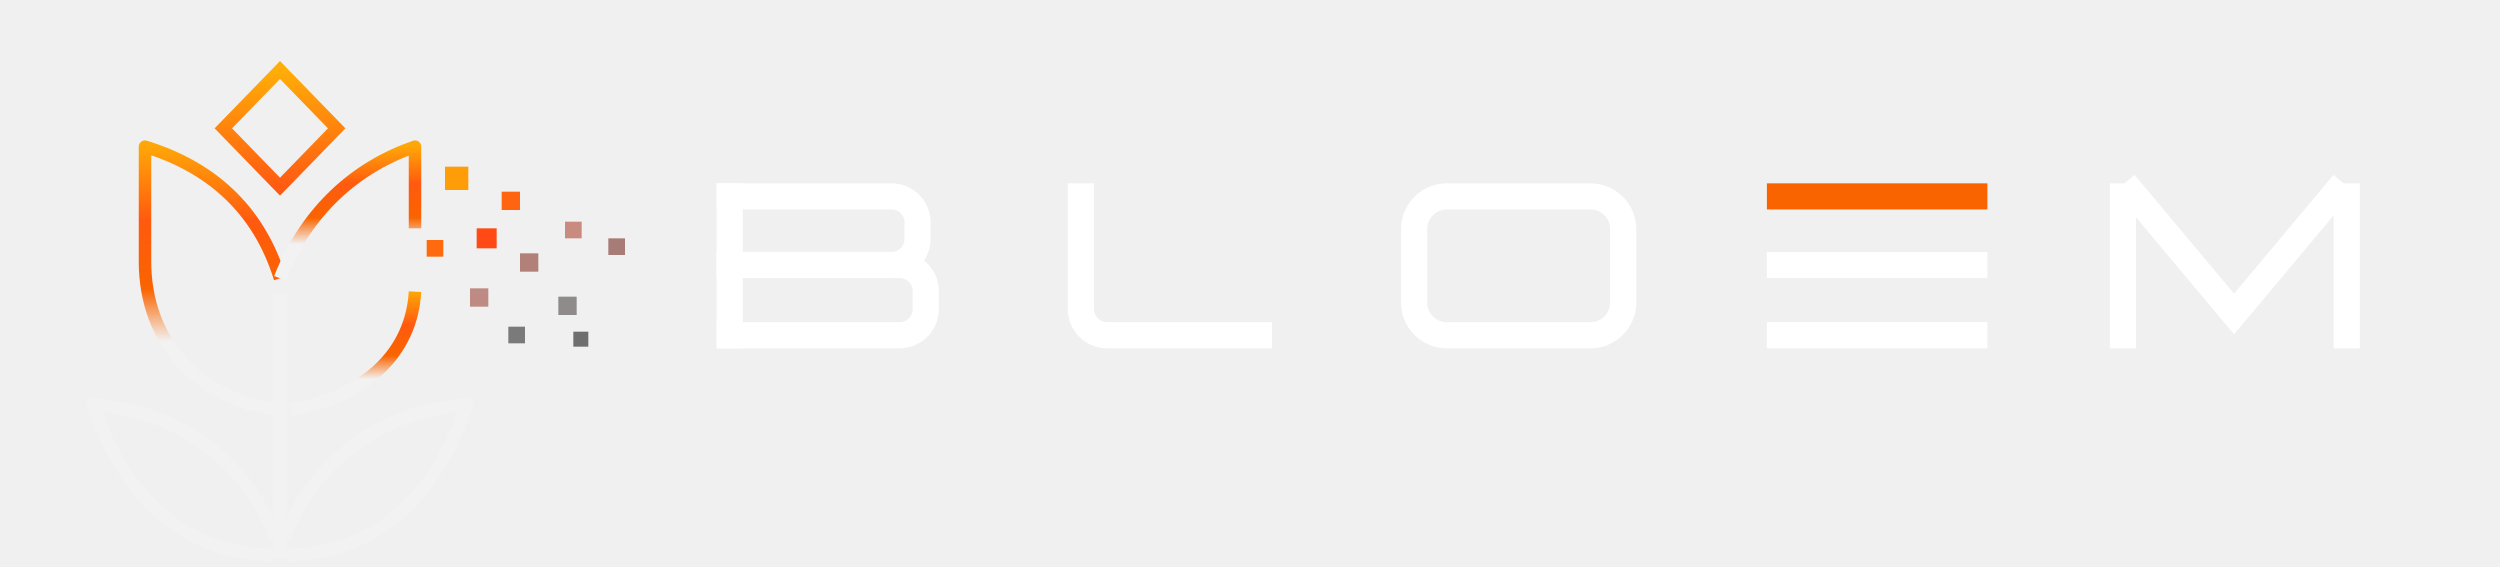
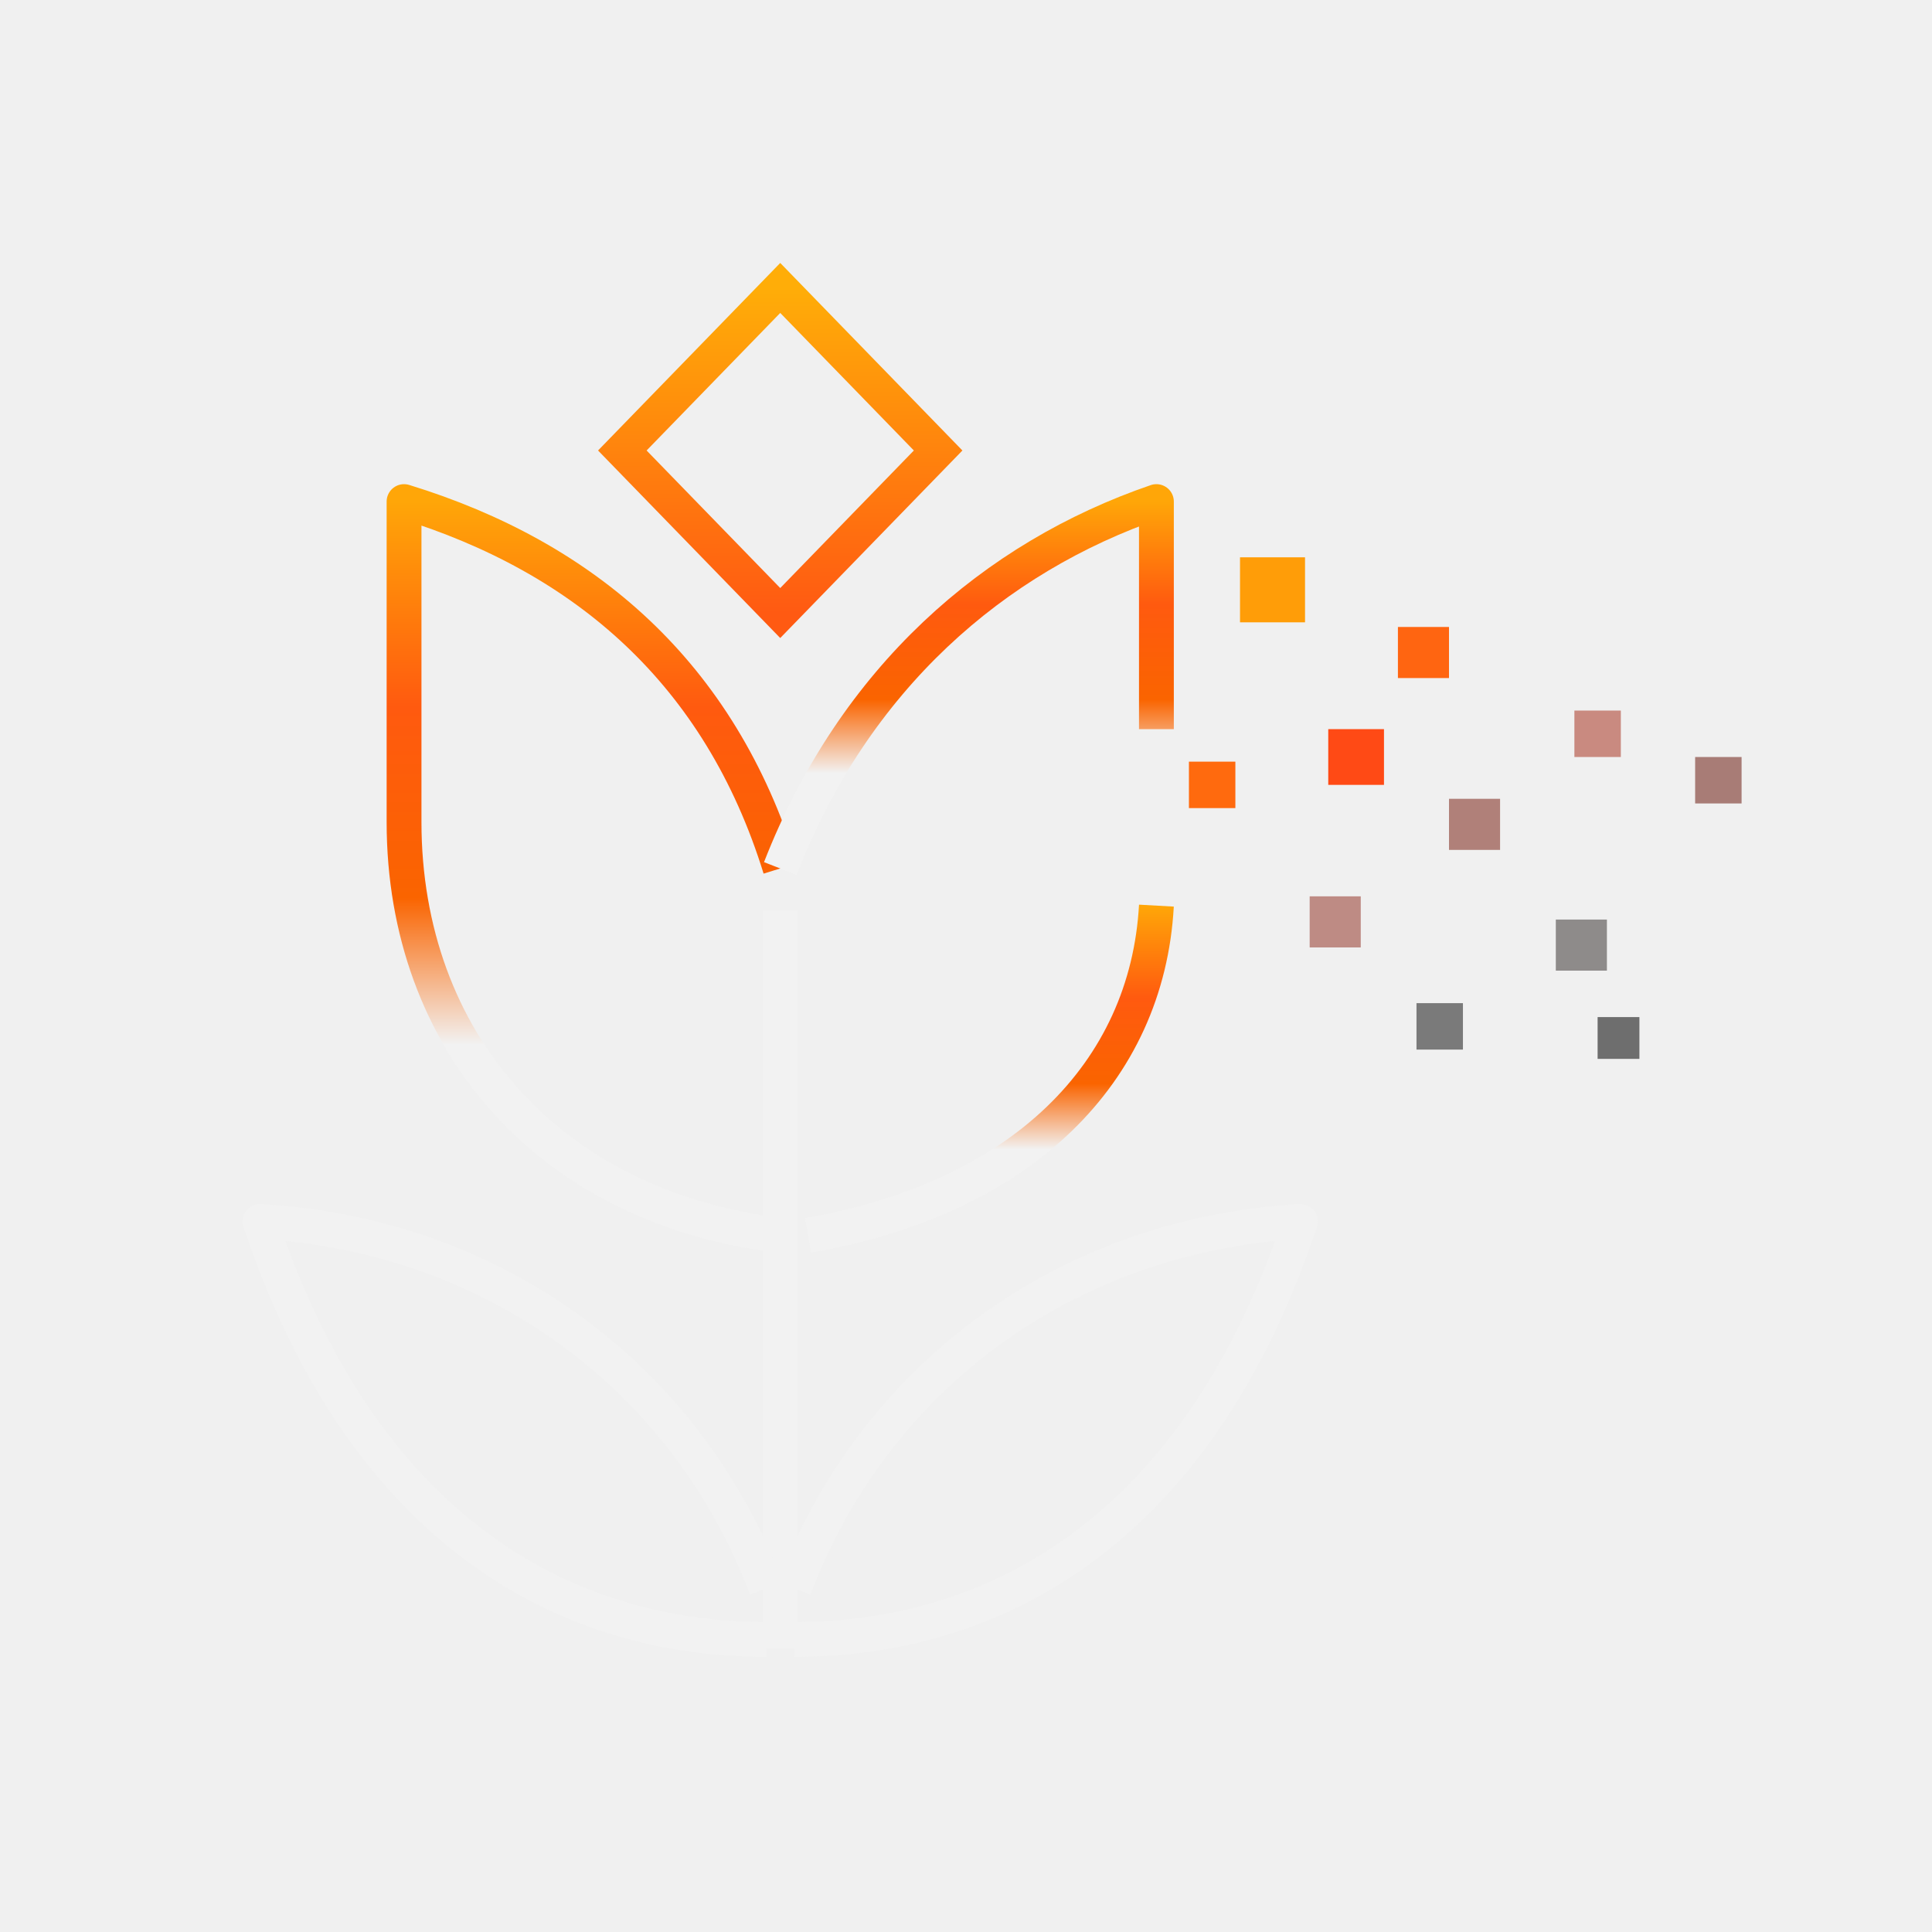
- <svg xmlns="http://www.w3.org/2000/svg" viewBox="0 0 1500 340" role="img" aria-label="Bloem">
-   <g transform="translate(0,-20)">
-     <defs>
-       <linearGradient id="upperWarm" x1="0" y1="1" x2="0" y2="0">
-         <stop offset="0%" stop-color="#F2F2F2" />
-         <stop offset="26%" stop-color="#F2F2F2" />
-         <stop offset="46%" stop-color="#FA6400" />
-         <stop offset="72%" stop-color="#FF5A0F" />
-         <stop offset="100%" stop-color="#FFA608" />
-       </linearGradient>
-       <linearGradient id="diamondWarm" x1="0" y1="1" x2="0" y2="0">
-         <stop offset="0%" stop-color="#ff5a12" />
-         <stop offset="100%" stop-color="#ffad08" />
-       </linearGradient>
-       <style>
+ <svg xmlns="http://www.w3.org/2000/svg" viewBox="0 0 416 416" role="img" aria-labelledby="title">
+   <defs>
+     <linearGradient id="upperWarm" x1="0" y1="1" x2="0" y2="0">
+       <stop offset="0%" stop-color="#F2F2F2" />
+       <stop offset="26%" stop-color="#F2F2F2" />
+       <stop offset="46%" stop-color="#FA6400" />
+       <stop offset="72%" stop-color="#FF5A0F" />
+       <stop offset="100%" stop-color="#FFA608" />
+     </linearGradient>
+     <linearGradient id="diamondWarm" x1="0" y1="1" x2="0" y2="0">
+       <stop offset="0%" stop-color="#ff5a12" />
+       <stop offset="100%" stop-color="#ffad08" />
+     </linearGradient>
+     <style>
  .base { fill:none; stroke:#F2F2F2; stroke-width:7.5; stroke-linecap:butt; stroke-linejoin:round; }
  .warm { fill:none; stroke:url(#upperWarm); stroke-width:7.5; stroke-linecap:butt; stroke-linejoin:round; opacity:1; }
  .diamond-base { fill:none; stroke:#F2F2F2; stroke-width:7.5; stroke-linejoin:miter; }
  .diamond-warm { fill:none; stroke:url(#diamondWarm); stroke-width:7.5; stroke-linejoin:miter; opacity:1; }
  .pixel { opacity:1; }
</style>
-     </defs>
-     <path class="base draw stem" d="M168 355 L168 196" />
-     <path class="base draw leaf-left" d="M165 353          C121 353 78 329 56 263          C107 266 148 297 165 342" />
-     <path class="base draw leaf-right" d="M171 353          C215 353 258 329 280 263          C229 266 188 297 171 342" />
-     <path class="base draw petal-left" d="M168 266          C118 260 87 224 87 177          L87 108          C126 120 155 145 168 187" />
-     <path class="base draw petal-right-top" d="M168 187          C184 146 214 120 249 108          L249 157" />
-     <path class="base draw petal-right-low" d="M249 195          C247 231 220 258 174 266" />
-     <path class="warm" d="M168 266          C118 260 87 224 87 177          L87 108          C126 120 155 145 168 187" />
-     <path class="warm" d="M168 187          C184 146 214 120 249 108          L249 157" />
-     <path class="warm" d="M249 195          C247 231 220 258 174 266" />
-     <path class="diamond-base" d="M168 62 L202 97 L168 132 L134 97 Z" />
-     <path class="diamond-warm" d="M168 62 L202 97 L168 132 L134 97 Z" />
-     <rect class="pixel p1" x="267" y="120" width="14" height="14" fill="#ff9d08" />
-     <rect class="pixel p2" x="301" y="135" width="11" height="11" fill="#ff6511" />
-     <rect class="pixel p3" x="286" y="157" width="12" height="12" fill="#ff4a15" />
-     <rect class="pixel p4" x="339" y="153" width="10" height="10" fill="#C98A80" />
-     <rect class="pixel p5" x="256" y="164" width="10" height="10" fill="#ff6a0e" />
-     <rect class="pixel p6" x="312" y="172" width="11" height="11" fill="#B08079" />
-     <rect class="pixel p7" x="365" y="163" width="10" height="10" fill="#A87C76" />
-     <rect class="pixel p8" x="282" y="193" width="11" height="11" fill="#BE8B84" />
-     <rect class="pixel p9" x="335" y="198" width="11" height="11" fill="#8E8B8A" />
-     <rect class="pixel p10" x="305" y="216" width="10" height="10" fill="#7A7A7A" />
-     <rect class="pixel p11" x="344" y="219" width="9" height="9" fill="#6E6E6E" />
-   </g>
-   <g transform="translate(430,110) scale(0.98)">
-     <g fill="none" stroke="#FFFFFF" stroke-width="16" stroke-linecap="butt" stroke-linejoin="miter">
-       <path d="M8,0 V101" />
-       <path d="M0,8 H107 A16,16 0 0 1 123,24 V34 A16,16 0 0 1 107,50 H0" />
-       <path d="M0,50 H112 A16,16 0 0 1 128,66 V77 A16,16 0 0 1 112,93 H0" />
-       <path d="M223,0 V77 A16,16 0 0 0 239,93 H340" />
-       <rect x="427" y="8" width="128" height="85" rx="20" ry="20" />
-       <rect x="643" y="0" width="135" height="16" fill="#FA6400" stroke="none" />
-       <rect x="643" y="42" width="135" height="16" fill="#FFFFFF" stroke="none" />
-       <rect x="643" y="85" width="135" height="16" fill="#FFFFFF" stroke="none" />
-       <path d="M861,0 V101" />
-       <path d="M998,0 V101" />
-       <path d="M862,0 L929,80 L996,0" />
-     </g>
-   </g>
+   </defs>
+   <path class="base draw stem" d="M168 355 L168 196" />
+   <path class="base draw leaf-left" d="M165 353          C121 353 78 329 56 263          C107 266 148 297 165 342" />
+   <path class="base draw leaf-right" d="M171 353          C215 353 258 329 280 263          C229 266 188 297 171 342" />
+   <path class="base draw petal-left" d="M168 266          C118 260 87 224 87 177          L87 108          C126 120 155 145 168 187" />
+   <path class="base draw petal-right-top" d="M168 187          C184 146 214 120 249 108          L249 157" />
+   <path class="base draw petal-right-low" d="M249 195          C247 231 220 258 174 266" />
+   <path class="warm" d="M168 266          C118 260 87 224 87 177          L87 108          C126 120 155 145 168 187" />
+   <path class="warm" d="M168 187          C184 146 214 120 249 108          L249 157" />
+   <path class="warm" d="M249 195          C247 231 220 258 174 266" />
+   <path class="diamond-base" d="M168 62 L202 97 L168 132 L134 97 Z" />
+   <path class="diamond-warm" d="M168 62 L202 97 L168 132 L134 97 Z" />
+   <rect class="pixel p1" x="267" y="120" width="14" height="14" fill="#ff9d08" />
+   <rect class="pixel p2" x="301" y="135" width="11" height="11" fill="#ff6511" />
+   <rect class="pixel p3" x="286" y="157" width="12" height="12" fill="#ff4a15" />
+   <rect class="pixel p4" x="339" y="153" width="10" height="10" fill="#C98A80" />
+   <rect class="pixel p5" x="256" y="164" width="10" height="10" fill="#ff6a0e" />
+   <rect class="pixel p6" x="312" y="172" width="11" height="11" fill="#B08079" />
+   <rect class="pixel p7" x="365" y="163" width="10" height="10" fill="#A87C76" />
+   <rect class="pixel p8" x="282" y="193" width="11" height="11" fill="#BE8B84" />
+   <rect class="pixel p9" x="335" y="198" width="11" height="11" fill="#8E8B8A" />
+   <rect class="pixel p10" x="305" y="216" width="10" height="10" fill="#7A7A7A" />
+   <rect class="pixel p11" x="344" y="219" width="9" height="9" fill="#6E6E6E" />
</svg>
